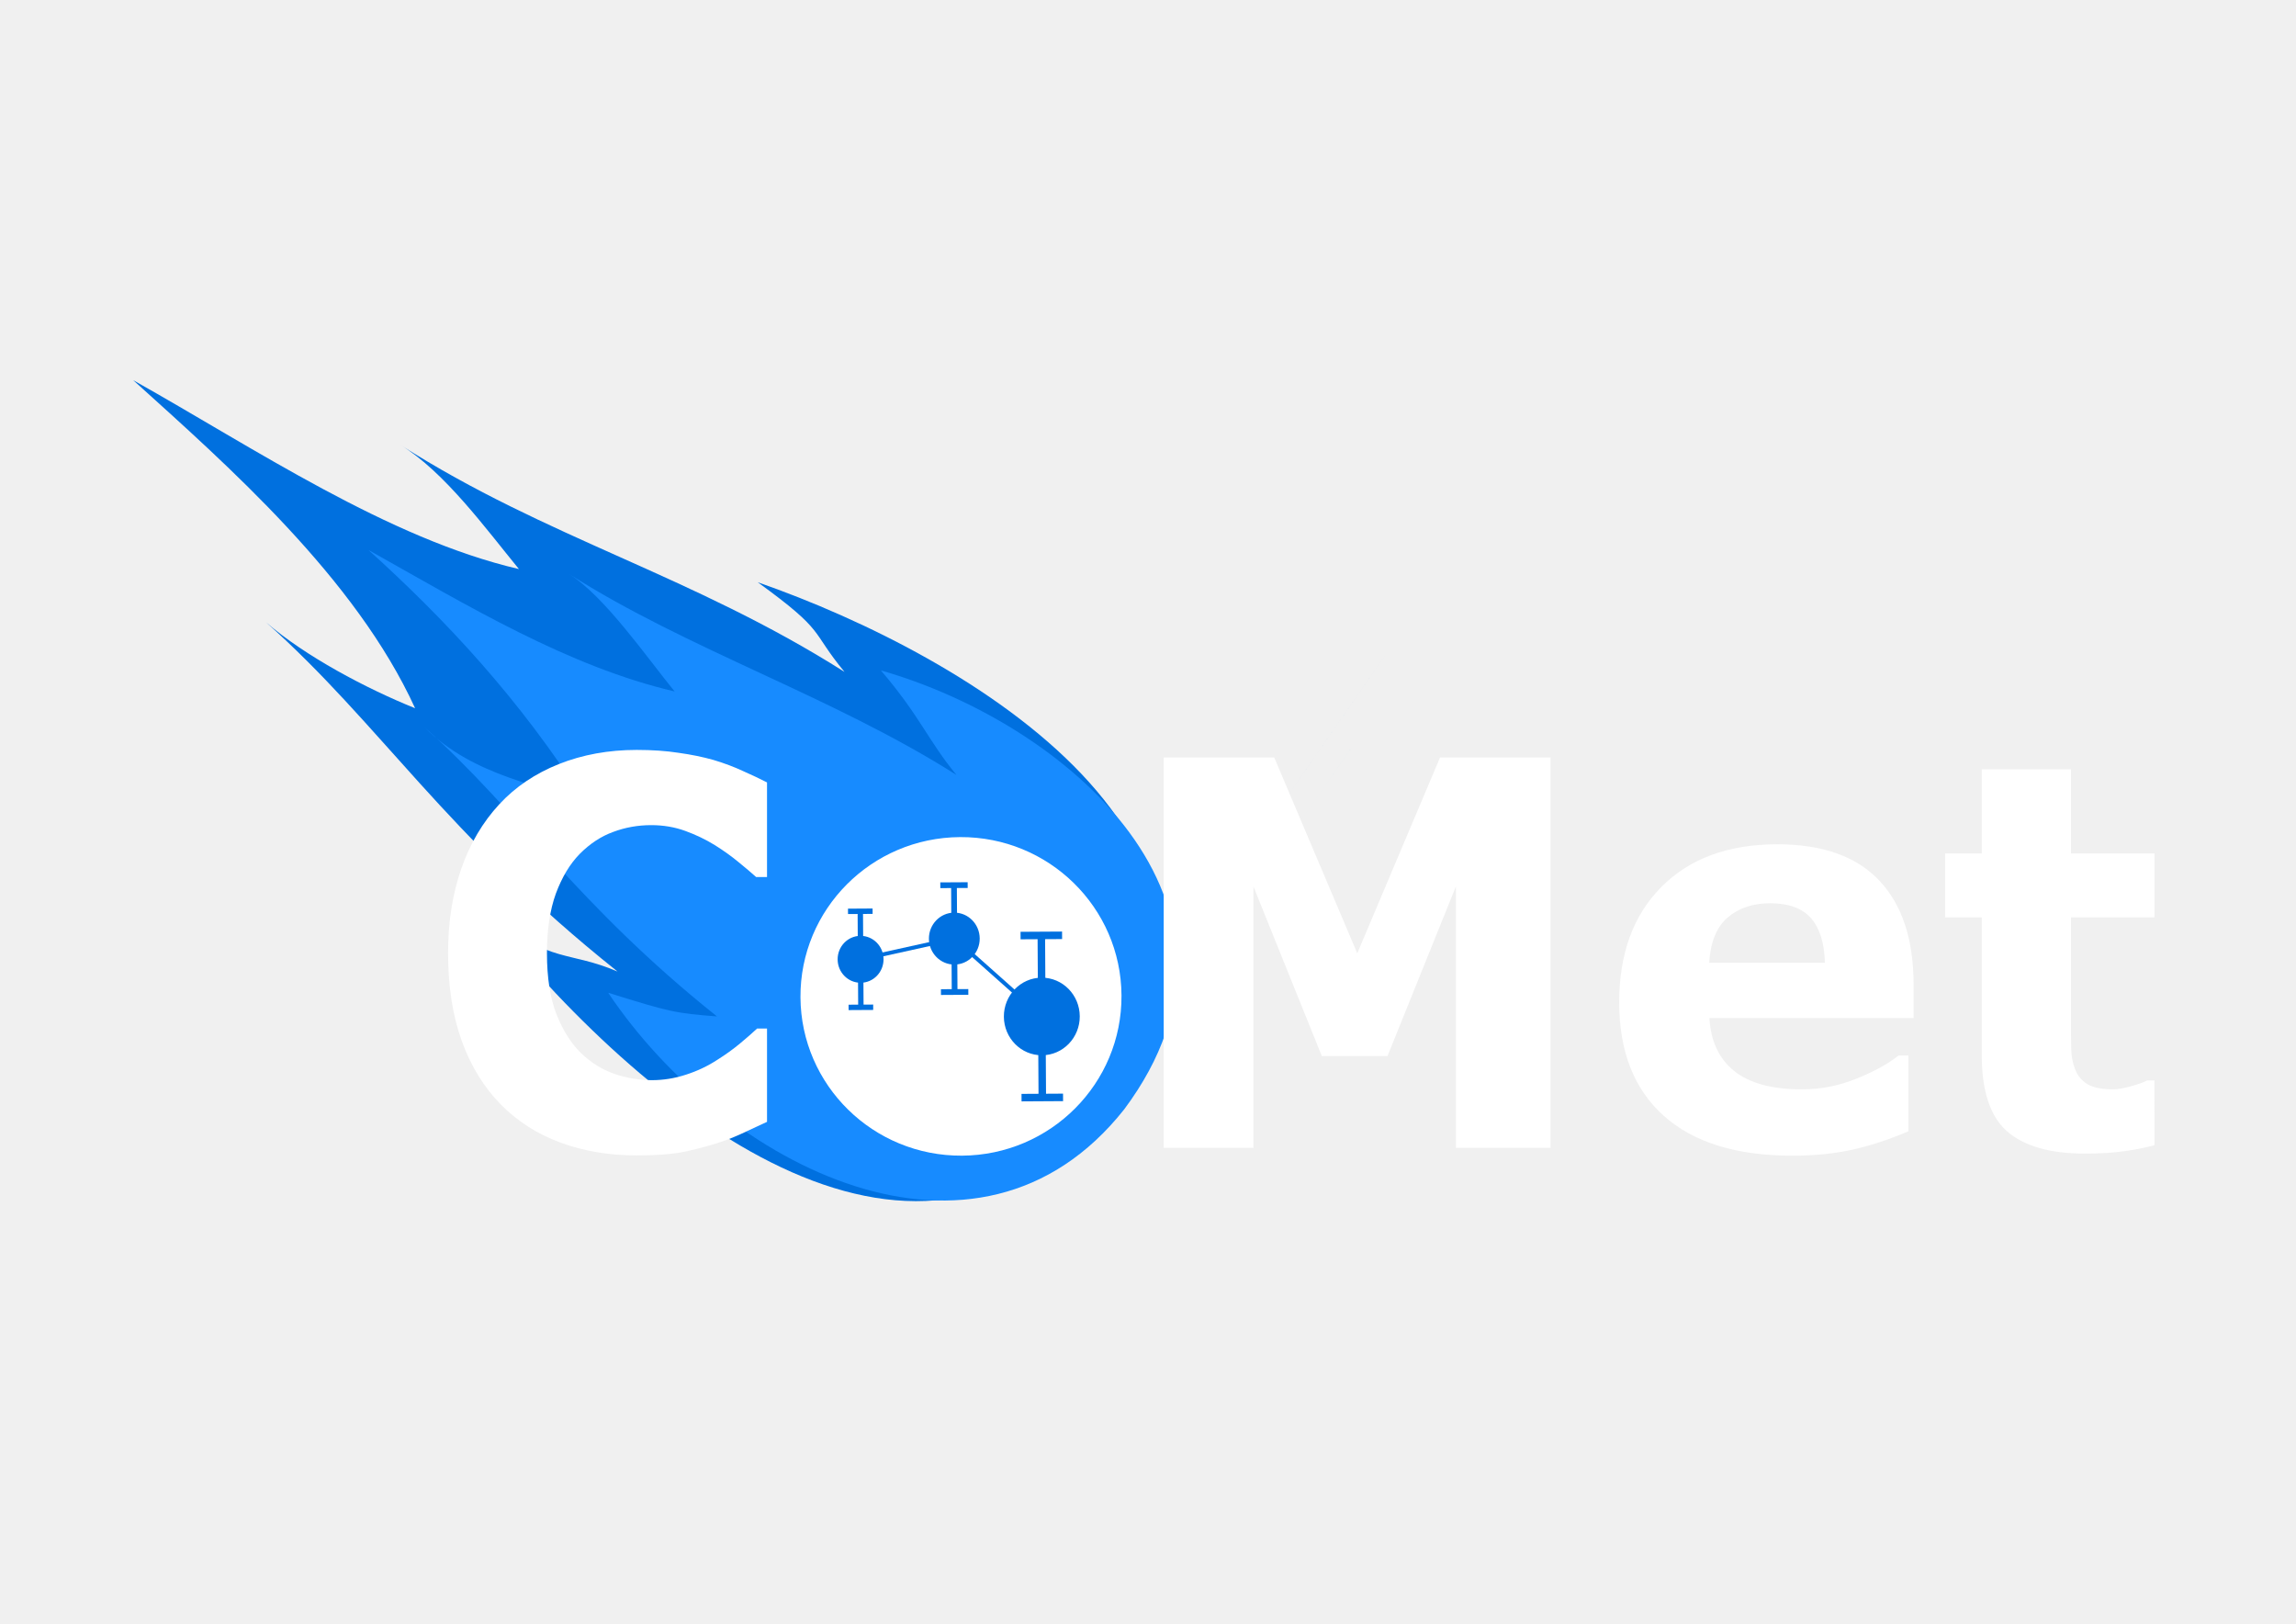
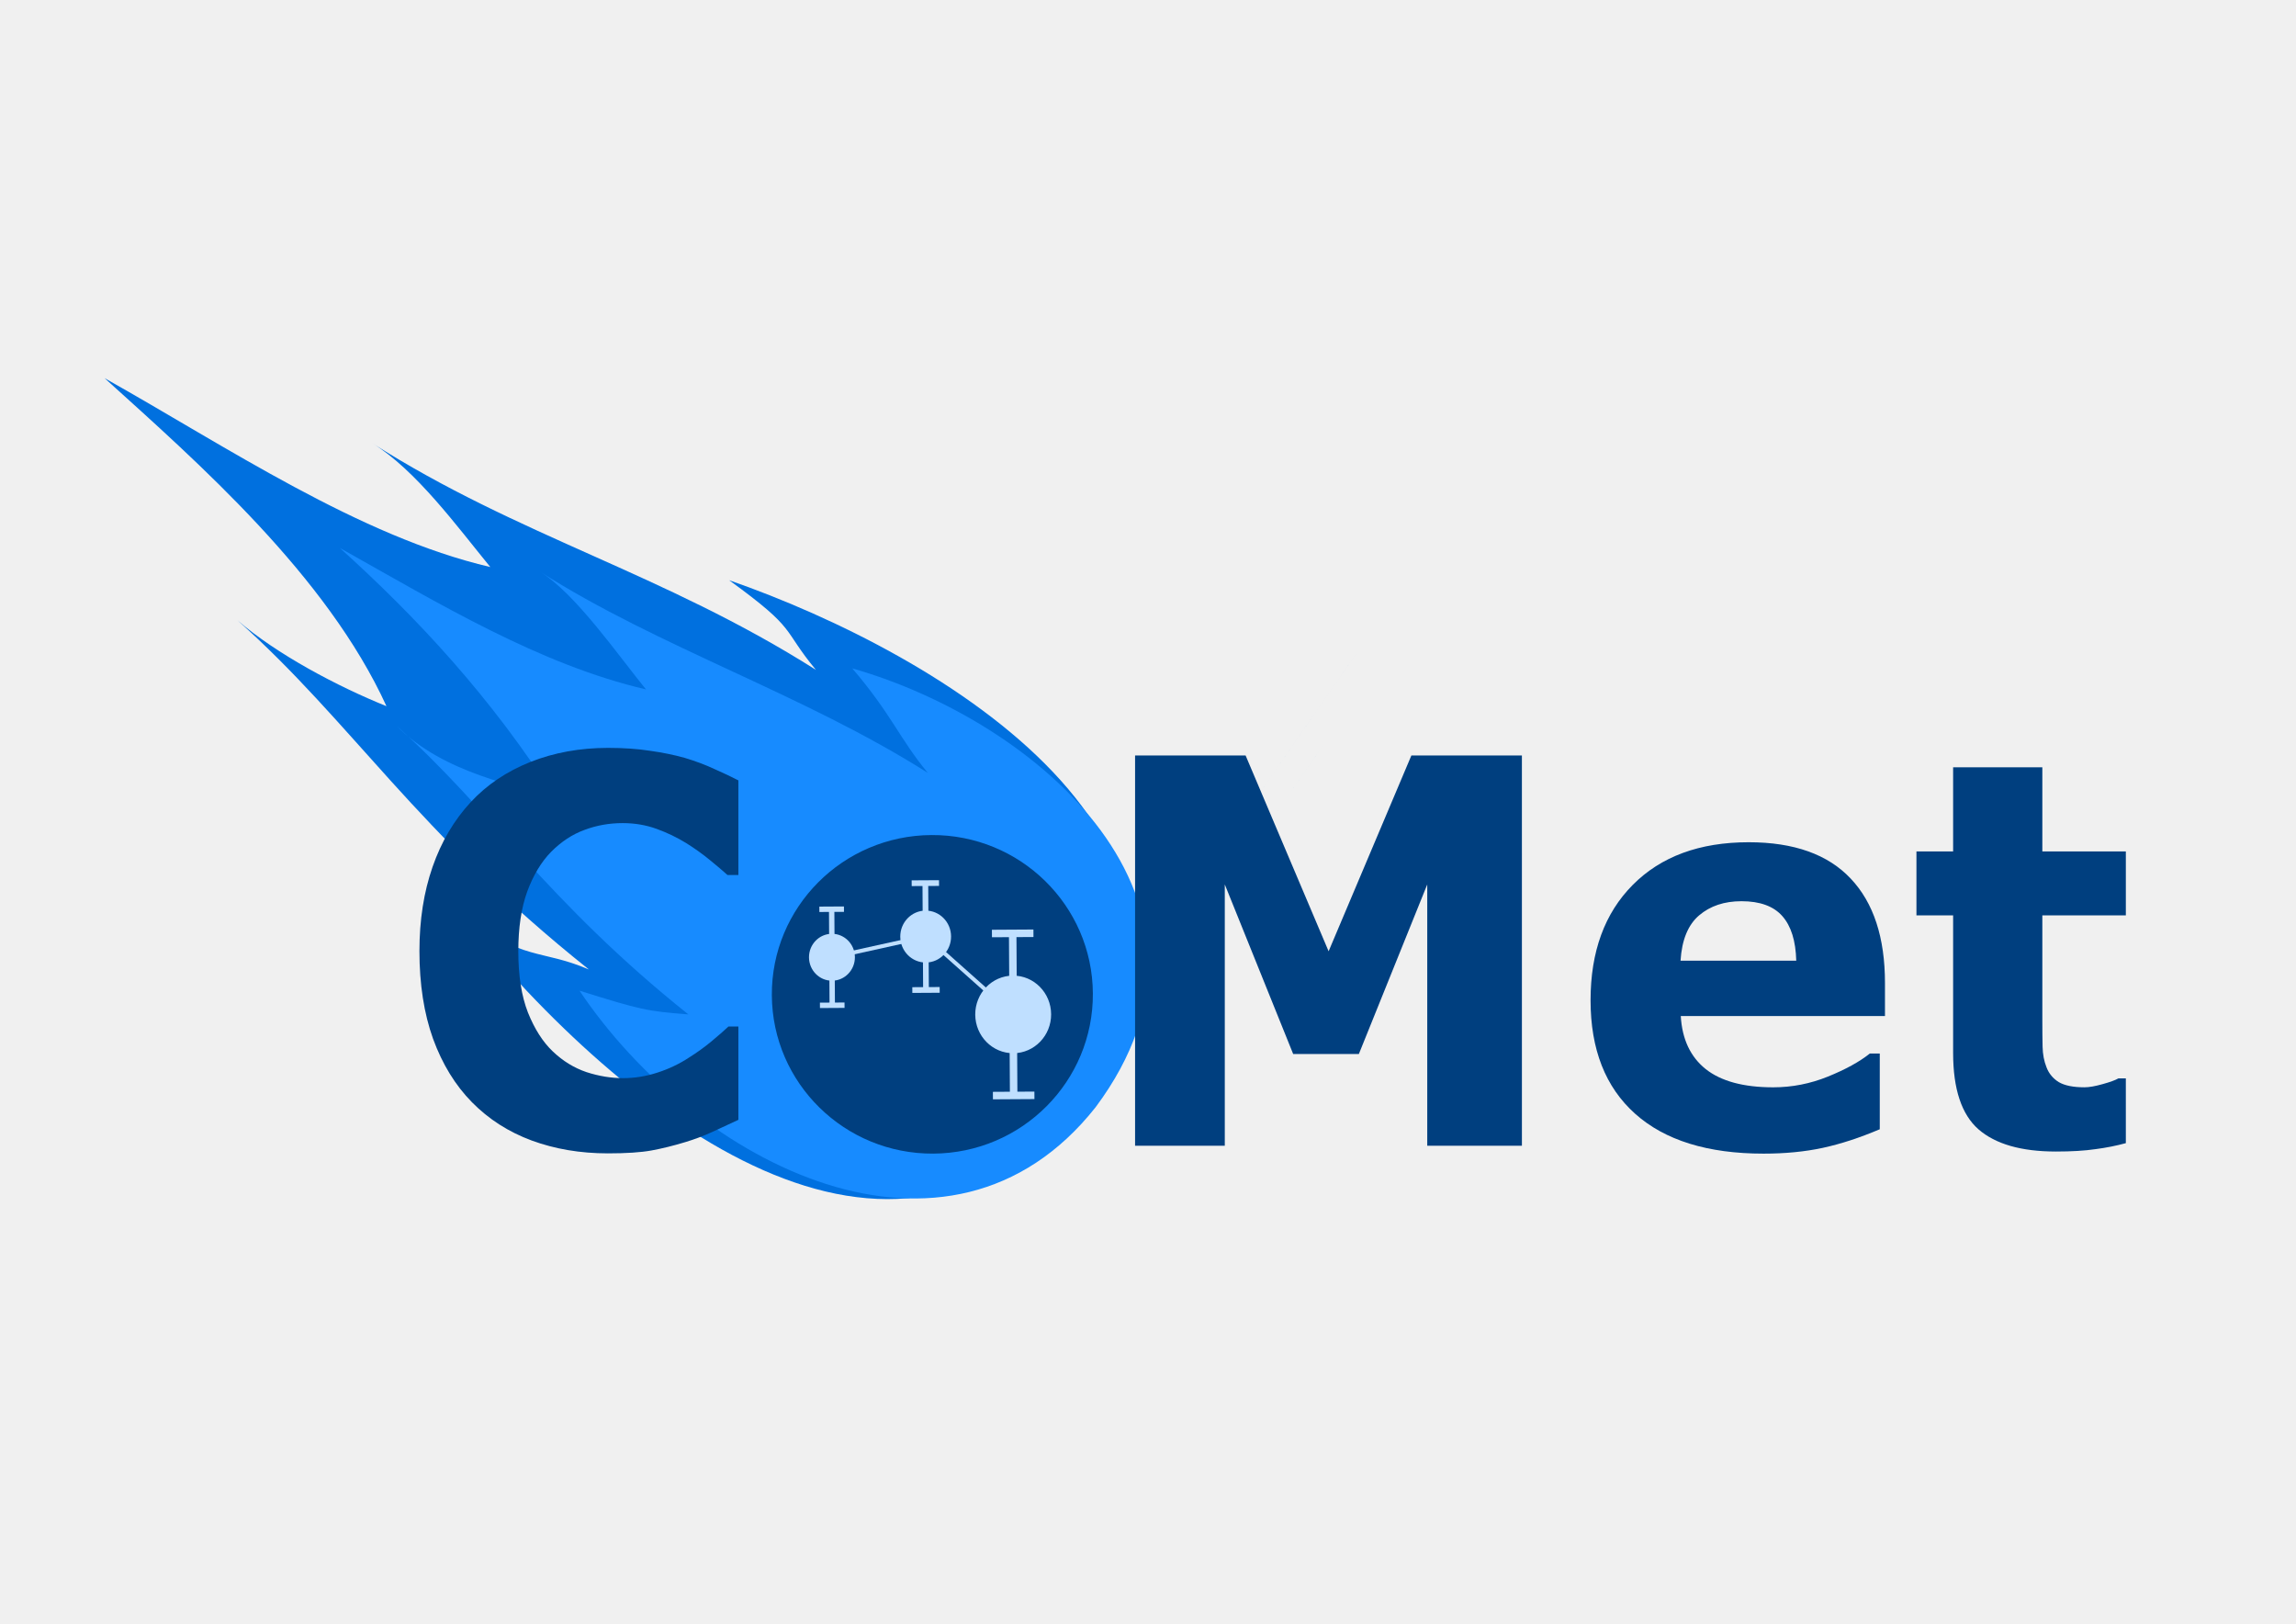
- <svg xmlns="http://www.w3.org/2000/svg" id="svg909" version="1.1" viewBox="0 0 297 210" height="210mm" width="297mm">
+ <svg xmlns="http://www.w3.org/2000/svg" width="297mm" height="210mm" viewBox="0 0 297 210" version="1.1" id="svg909">
  <defs id="defs903" />
  <g id="layer1">
-     <path id="path985" style="fill:#0070df;fill-opacity:1;stroke-width:0.237" d="m 17.234,49.174 c 12.133,10.971 28.752,25.539 36.46,42.423 -6.321,-2.545 -14.213,-6.721 -19.277,-11.113 14.826,13.192 23.075,27.322 45.464,45.168 -6.341,-2.706 -8.283,-0.927 -16.715,-7.19 21.688,26.94 56.421,53.473 79.795,23.905 24.426,-32.75 -17.528,-57.516 -44.941,-67.061 8.965,6.505 6.708,6.131 11.219,11.59 C 89.44,74.345 70.776,69.655 51.816,57.553 57.532,61.075 62.824,68.344 67.126,73.6 50.22,69.667 33.019,58.03 17.234,49.174 Z M 140.304,140.767 c 67.302,-96.953 33.651,-48.476 0,0 z" />
-     <path id="path987" style="fill:#178bff;fill-opacity:1;stroke-width:0.193" d="m 47.664,71.134 c 9.864,8.919 19.566,19.215 28.047,32.613 -5.139,-2.069 -14.392,-3.248 -20.742,-9.633 12.054,10.725 19.575,22.836 37.777,37.345 -5.409,-0.423 -6.093,-0.569 -14.076,-3.063 15.102,22.545 47.753,39.111 66.756,15.073 19.858,-26.625 -7.612,-49.953 -31.476,-56.761 5.075,5.93 6.104,9.077 9.772,13.516 C 107.624,90.02 88.953,84.028 73.539,74.189 c 4.646,2.863 10.229,10.965 13.727,15.238 C 73.522,86.229 60.497,78.334 47.664,71.134 Z m 95.6,71.034 c 54.716,-78.821 27.358,-39.411 0,0 z" />
-     <ellipse ry="20.601" rx="20.764" transform="matrix(0.9999824,-0.00592983,0.00602374,0.9999819,0,0)" style="opacity:0.999;fill:#ffffff;fill-opacity:1;stroke:none;stroke-width:0.812;stroke-linecap:round;stroke-linejoin:round;stroke-miterlimit:4;stroke-dasharray:none" id="ellipse1542" cx="123.53" cy="129.601" />
-     <path id="path992" style="fill:#0070df;fill-opacity:1;stroke:#0070df;stroke-width:0.971;stroke-linecap:butt;stroke-linejoin:miter;stroke-miterlimit:4;stroke-dasharray:none;stroke-opacity:1" d="m 132.142,141.961 5.37,-0.032 m -5.496,-20.93 5.37,-0.032 m -2.559,20.978 -0.126,-20.962 m 4.486,10.455 a 4.534,4.422 89.549 0 1 -4.395,4.56 4.534,4.422 89.549 0 1 -4.45,-4.508 4.534,4.422 89.549 0 1 4.395,-4.56 4.534,4.422 89.549 0 1 4.45,4.508" />
-     <path d="m 121.718,128.311 3.539,-0.021 m -3.623,-13.796 3.539,-0.021 m -1.687,13.828 -0.083,-13.817 m 2.957,6.891 a 2.989,2.915 89.549 0 1 -2.897,3.006 2.989,2.915 89.549 0 1 -2.933,-2.971 2.989,2.915 89.549 0 1 2.897,-3.006 2.989,2.915 89.549 0 1 2.933,2.971" style="fill:#0070df;fill-opacity:1;stroke:#0070df;stroke-width:0.742;stroke-linecap:butt;stroke-linejoin:miter;stroke-miterlimit:4;stroke-dasharray:none;stroke-opacity:1" id="path994" />
-     <path id="path996" style="fill:#0070df;fill-opacity:1;stroke:#0070df;stroke-width:0.697;stroke-linecap:butt;stroke-linejoin:miter;stroke-miterlimit:4;stroke-dasharray:none;stroke-opacity:1" d="m 109.769,130.29 3.182,-0.019 m -3.257,-12.403 3.182,-0.019 m -1.516,12.432 -0.075,-12.422 m 2.658,6.196 a 2.687,2.621 89.549 0 1 -2.605,2.702 2.687,2.621 89.549 0 1 -2.637,-2.671 2.687,2.621 89.549 0 1 2.605,-2.702 2.687,2.621 89.549 0 1 2.637,2.671" />
-     <path style="fill:none;stroke:#0070df;stroke-width:0.51;stroke-linecap:butt;stroke-linejoin:miter;stroke-miterlimit:4;stroke-dasharray:none;stroke-opacity:1" d="m 134.764,131.464 -11.318,-10.072 -12.124,2.677" id="path998" />
-     <g style="font-style:normal;font-variant:normal;font-weight:bold;font-stretch:normal;font-size:67.512px;line-height:1.25;font-family:sans-serif;-inkscape-font-specification:'sans-serif, Bold';font-variant-ligatures:normal;font-variant-caps:normal;font-variant-numeric:normal;font-variant-east-asian:normal;opacity:0.999;fill:#ffffff;fill-opacity:1;stroke:none;stroke-width:0.703" id="text1548" transform="scale(0.9724301,1.028352)" aria-label="C  Met">
-       <path id="path1448" style="font-style:normal;font-variant:normal;font-weight:bold;font-stretch:normal;font-size:67.512px;font-family:sans-serif;-inkscape-font-specification:'sans-serif, Bold';font-variant-ligatures:normal;font-variant-caps:normal;font-variant-numeric:normal;font-variant-east-asian:normal;fill:#ffffff;fill-opacity:1;stroke-width:0.703" d="m 84.658,145.313 q -5.472,0 -10.12,-1.615 -4.615,-1.615 -7.945,-4.813 -3.329,-3.198 -5.176,-7.978 -1.813,-4.78 -1.813,-11.043 0,-5.835 1.747,-10.582 1.747,-4.747 5.077,-8.142 3.198,-3.264 7.912,-5.044 4.747,-1.78 10.351,-1.78 3.099,0 5.571,0.363 2.505,0.33 4.615,0.89 2.209,0.626 3.989,1.417 1.813,0.758 3.165,1.417 v 11.9 h -1.45 q -0.923,-0.791 -2.341,-1.879 -1.385,-1.088 -3.165,-2.143 -1.813,-1.055 -3.923,-1.78 -2.11,-0.725 -4.516,-0.725 -2.67,0 -5.077,0.857 -2.406,0.824 -4.45,2.769 -1.945,1.879 -3.165,4.978 -1.187,3.099 -1.187,7.516 0,4.615 1.286,7.714 1.319,3.099 3.297,4.879 2.011,1.813 4.483,2.604 2.472,0.758 4.879,0.758 2.308,0 4.549,-0.692 2.275,-0.692 4.187,-1.879 1.615,-0.956 3,-2.044 1.385,-1.088 2.275,-1.879 h 1.319 v 11.736 q -1.846,0.824 -3.527,1.549 -1.681,0.725 -3.527,1.253 -2.406,0.692 -4.516,1.055 -2.11,0.363 -5.802,0.363 z" />
-       <path id="path1450" style="font-style:normal;font-variant:normal;font-weight:bold;font-stretch:normal;font-size:67.512px;font-family:sans-serif;-inkscape-font-specification:'sans-serif, Bold';font-variant-ligatures:normal;font-variant-caps:normal;font-variant-numeric:normal;font-variant-east-asian:normal;fill:#ffffff;fill-opacity:1;stroke-width:0.703" d="m 206.259,144.357 h -12.593 v -32.866 l -9.098,21.328 h -8.736 l -9.098,-21.328 v 32.866 H 154.801 V 95.272 h 14.702 l 11.043,24.625 11.01,-24.625 h 14.702 z" />
-       <path id="path1452" style="font-style:normal;font-variant:normal;font-weight:bold;font-stretch:normal;font-size:67.512px;font-family:sans-serif;-inkscape-font-specification:'sans-serif, Bold';font-variant-ligatures:normal;font-variant-caps:normal;font-variant-numeric:normal;font-variant-east-asian:normal;fill:#ffffff;fill-opacity:1;stroke-width:0.703" d="m 254.553,128.04 h -27.163 q 0.264,4.351 3.297,6.659 3.066,2.308 8.999,2.308 3.758,0 7.285,-1.352 3.527,-1.352 5.571,-2.901 h 1.319 v 9.527 q -4.022,1.615 -7.582,2.341 -3.56,0.725 -7.879,0.725 -11.142,0 -17.076,-5.011 -5.934,-5.011 -5.934,-14.274 0,-9.164 5.604,-14.505 5.637,-5.373 15.428,-5.373 9.032,0 13.582,4.582 4.549,4.549 4.549,13.12 z m -11.801,-6.956 q -0.099,-3.725 -1.846,-5.604 -1.747,-1.879 -5.439,-1.879 -3.428,0 -5.637,1.78 -2.209,1.78 -2.472,5.703 z" />
-       <path id="path1454" style="font-style:normal;font-variant:normal;font-weight:bold;font-stretch:normal;font-size:67.512px;font-family:sans-serif;-inkscape-font-specification:'sans-serif, Bold';font-variant-ligatures:normal;font-variant-caps:normal;font-variant-numeric:normal;font-variant-east-asian:normal;fill:#ffffff;fill-opacity:1;stroke-width:0.703" d="m 286.595,144.028 q -1.912,0.494 -4.055,0.758 -2.143,0.297 -5.241,0.297 -6.923,0 -10.318,-2.802 -3.362,-2.802 -3.362,-9.593 v -17.307 h -4.879 v -8.043 h 4.879 V 96.756 h 11.867 v 10.582 h 11.109 v 8.043 h -11.109 v 13.12 q 0,1.945 0.033,3.395 0.033,1.45 0.527,2.604 0.462,1.154 1.615,1.846 1.187,0.659 3.428,0.659 0.923,0 2.406,-0.396 1.516,-0.396 2.11,-0.725 h 0.989 z" />
+     <path d="M 13.53,48.909 C 25.663,59.88 42.282,74.448 49.99,91.332 43.669,88.787 35.777,84.611 30.713,80.219 c 14.826,13.192 23.075,27.322 45.464,45.168 -6.341,-2.706 -8.283,-0.927 -16.715,-7.19 21.688,26.94 56.421,53.473 79.795,23.905 C 163.684,109.353 121.729,84.587 94.317,75.041 103.281,81.547 101.025,81.172 105.536,86.631 85.736,74.081 67.071,69.39 48.112,57.289 53.827,60.811 59.12,68.08 63.422,73.336 46.516,69.402 29.314,57.765 13.53,48.909 Z M 136.6,140.503 c 67.302,-96.953 33.651,-48.476 0,0 z" style="fill:#0070df;fill-opacity:1;stroke-width:0.237" id="path985" />
+     <path d="m 43.96,70.869 c 9.864,8.919 19.566,19.214 28.047,32.613 -5.139,-2.069 -14.392,-3.248 -20.742,-9.633 12.054,10.725 19.575,22.836 37.777,37.345 -5.409,-0.423 -6.093,-0.569 -14.076,-3.063 15.102,22.545 47.753,39.111 66.755,15.073 19.858,-26.625 -7.612,-49.953 -31.476,-56.761 5.075,5.93 6.104,9.077 9.772,13.516 C 103.919,89.755 85.249,83.763 69.835,73.925 74.482,76.788 80.064,84.89 83.562,89.162 69.817,85.965 56.792,78.069 43.96,70.869 Z m 95.6,71.034 c 54.716,-78.821 27.358,-39.411 0,0 z" style="fill:#178bff;fill-opacity:1;stroke-width:0.193" id="path987" />
+     <ellipse cy="129.314" cx="119.828" id="ellipse1542" style="opacity:0.999;fill:#003f7f;fill-opacity:1;stroke:none;stroke-width:0.812;stroke-linecap:round;stroke-linejoin:round;stroke-miterlimit:4;stroke-dasharray:none" transform="matrix(0.9999824,-0.00592983,0.00602374,0.9999819,0,0)" rx="20.764" ry="20.601" />
+     <path d="m 128.438,141.696 5.37,-0.032 m -5.496,-20.93 5.37,-0.032 m -2.559,20.978 -0.126,-20.962 m 4.486,10.455 a 4.534,4.422 89.549 0 1 -4.395,4.56 4.534,4.422 89.549 0 1 -4.45,-4.508 4.534,4.422 89.549 0 1 4.395,-4.56 4.534,4.422 89.549 0 1 4.45,4.508" style="fill:#bfdfff;fill-opacity:1;stroke:#bfdfff;stroke-width:0.971;stroke-linecap:butt;stroke-linejoin:miter;stroke-miterlimit:4;stroke-dasharray:none;stroke-opacity:1" id="path992" />
+     <path id="path994" style="fill:#bfdfff;fill-opacity:1;stroke:#bfdfff;stroke-width:0.742;stroke-linecap:butt;stroke-linejoin:miter;stroke-miterlimit:4;stroke-dasharray:none;stroke-opacity:1" d="m 118.014,128.047 3.539,-0.021 m -3.623,-13.796 3.539,-0.021 m -1.687,13.828 -0.083,-13.817 m 2.957,6.891 a 2.989,2.915 89.549 0 1 -2.897,3.006 2.989,2.915 89.549 0 1 -2.933,-2.971 2.989,2.915 89.549 0 1 2.897,-3.006 2.989,2.915 89.549 0 1 2.933,2.971" />
+     <path d="m 106.064,130.025 3.182,-0.019 m -3.257,-12.403 3.182,-0.019 m -1.516,12.432 -0.075,-12.422 m 2.658,6.196 a 2.687,2.621 89.549 0 1 -2.605,2.702 2.687,2.621 89.549 0 1 -2.637,-2.671 2.687,2.621 89.549 0 1 2.605,-2.702 2.687,2.621 89.549 0 1 2.637,2.671" style="fill:#bfdfff;fill-opacity:1;stroke:#bfdfff;stroke-width:0.697;stroke-linecap:butt;stroke-linejoin:miter;stroke-miterlimit:4;stroke-dasharray:none;stroke-opacity:1" id="path996" />
+     <path id="path998" d="m 131.059,131.2 -11.318,-10.072 -12.124,2.677" style="fill:none;stroke:#bfdfff;stroke-width:0.51;stroke-linecap:butt;stroke-linejoin:miter;stroke-miterlimit:4;stroke-dasharray:none;stroke-opacity:1" />
+     <g style="font-style:normal;font-variant:normal;font-weight:bold;font-stretch:normal;font-size:67.512px;line-height:1.25;font-family:sans-serif;-inkscape-font-specification:'sans-serif, Bold';font-variant-ligatures:normal;font-variant-caps:normal;font-variant-numeric:normal;font-variant-east-asian:normal;opacity:0.999;fill:#003f7f;fill-opacity:1;stroke:none;stroke-width:0.703" id="text1548" transform="scale(0.9724301,1.028352)" aria-label="C  Met">
+       <path id="path863" style="font-style:normal;font-variant:normal;font-weight:bold;font-stretch:normal;font-size:67.512px;font-family:sans-serif;-inkscape-font-specification:'sans-serif, Bold';font-variant-ligatures:normal;font-variant-caps:normal;font-variant-numeric:normal;font-variant-east-asian:normal;fill:#003f7f;fill-opacity:1;stroke-width:0.703" d="m 80.848,145.056 q -5.472,0 -10.12,-1.615 -4.615,-1.615 -7.945,-4.813 -3.329,-3.198 -5.176,-7.978 -1.813,-4.78 -1.813,-11.043 0,-5.835 1.747,-10.582 1.747,-4.747 5.077,-8.142 3.198,-3.264 7.912,-5.044 4.747,-1.78 10.351,-1.78 3.099,0 5.571,0.363 2.505,0.33 4.615,0.89 2.209,0.626 3.989,1.417 1.813,0.758 3.165,1.417 V 110.047 h -1.45 q -0.923,-0.791 -2.341,-1.879 -1.385,-1.088 -3.165,-2.143 -1.813,-1.055 -3.923,-1.78 -2.11,-0.725 -4.516,-0.725 -2.67,0 -5.077,0.857 -2.406,0.824 -4.45,2.769 -1.945,1.879 -3.165,4.978 -1.187,3.099 -1.187,7.516 0,4.615 1.286,7.714 1.319,3.099 3.297,4.879 2.011,1.813 4.483,2.604 2.472,0.758 4.879,0.758 2.308,0 4.549,-0.692 2.275,-0.692 4.187,-1.879 1.615,-0.956 3,-2.044 1.385,-1.088 2.275,-1.879 h 1.319 v 11.736 q -1.846,0.824 -3.527,1.549 -1.681,0.725 -3.527,1.253 -2.406,0.692 -4.516,1.055 -2.11,0.363 -5.802,0.363 z" />
+       <path id="path865" style="font-style:normal;font-variant:normal;font-weight:bold;font-stretch:normal;font-size:67.512px;font-family:sans-serif;-inkscape-font-specification:'sans-serif, Bold';font-variant-ligatures:normal;font-variant-caps:normal;font-variant-numeric:normal;font-variant-east-asian:normal;fill:#003f7f;fill-opacity:1;stroke-width:0.703" d="m 202.45,144.1 h -12.593 v -32.866 l -9.098,21.328 h -8.736 l -9.098,-21.328 v 32.866 H 150.991 V 95.015 h 14.702 l 11.043,24.625 11.01,-24.625 h 14.702 z" />
+       <path id="path867" style="font-style:normal;font-variant:normal;font-weight:bold;font-stretch:normal;font-size:67.512px;font-family:sans-serif;-inkscape-font-specification:'sans-serif, Bold';font-variant-ligatures:normal;font-variant-caps:normal;font-variant-numeric:normal;font-variant-east-asian:normal;fill:#003f7f;fill-opacity:1;stroke-width:0.703" d="m 250.744,127.783 h -27.163 q 0.264,4.351 3.297,6.659 3.066,2.308 8.999,2.308 3.758,0 7.285,-1.352 3.527,-1.352 5.571,-2.901 h 1.319 v 9.527 q -4.022,1.615 -7.582,2.341 -3.56,0.725 -7.879,0.725 -11.142,0 -17.076,-5.011 -5.934,-5.011 -5.934,-14.274 0,-9.164 5.604,-14.505 5.637,-5.373 15.428,-5.373 9.032,0 13.582,4.582 4.549,4.549 4.549,13.12 z m -11.801,-6.956 q -0.099,-3.725 -1.846,-5.604 -1.747,-1.879 -5.439,-1.879 -3.428,0 -5.637,1.78 -2.209,1.78 -2.472,5.703 z" />
+       <path id="path869" style="font-style:normal;font-variant:normal;font-weight:bold;font-stretch:normal;font-size:67.512px;font-family:sans-serif;-inkscape-font-specification:'sans-serif, Bold';font-variant-ligatures:normal;font-variant-caps:normal;font-variant-numeric:normal;font-variant-east-asian:normal;fill:#003f7f;fill-opacity:1;stroke-width:0.703" d="m 282.786,143.771 q -1.912,0.494 -4.055,0.758 -2.143,0.297 -5.241,0.297 -6.923,0 -10.318,-2.802 -3.362,-2.802 -3.362,-9.593 v -17.307 h -4.879 v -8.043 h 4.879 V 96.499 h 11.867 v 10.582 h 11.109 v 8.043 h -11.109 v 13.12 q 0,1.945 0.033,3.395 0.033,1.45 0.527,2.604 0.462,1.154 1.615,1.846 1.187,0.659 3.428,0.659 0.923,0 2.406,-0.396 1.516,-0.396 2.11,-0.725 h 0.989 z" />
    </g>
  </g>
</svg>
